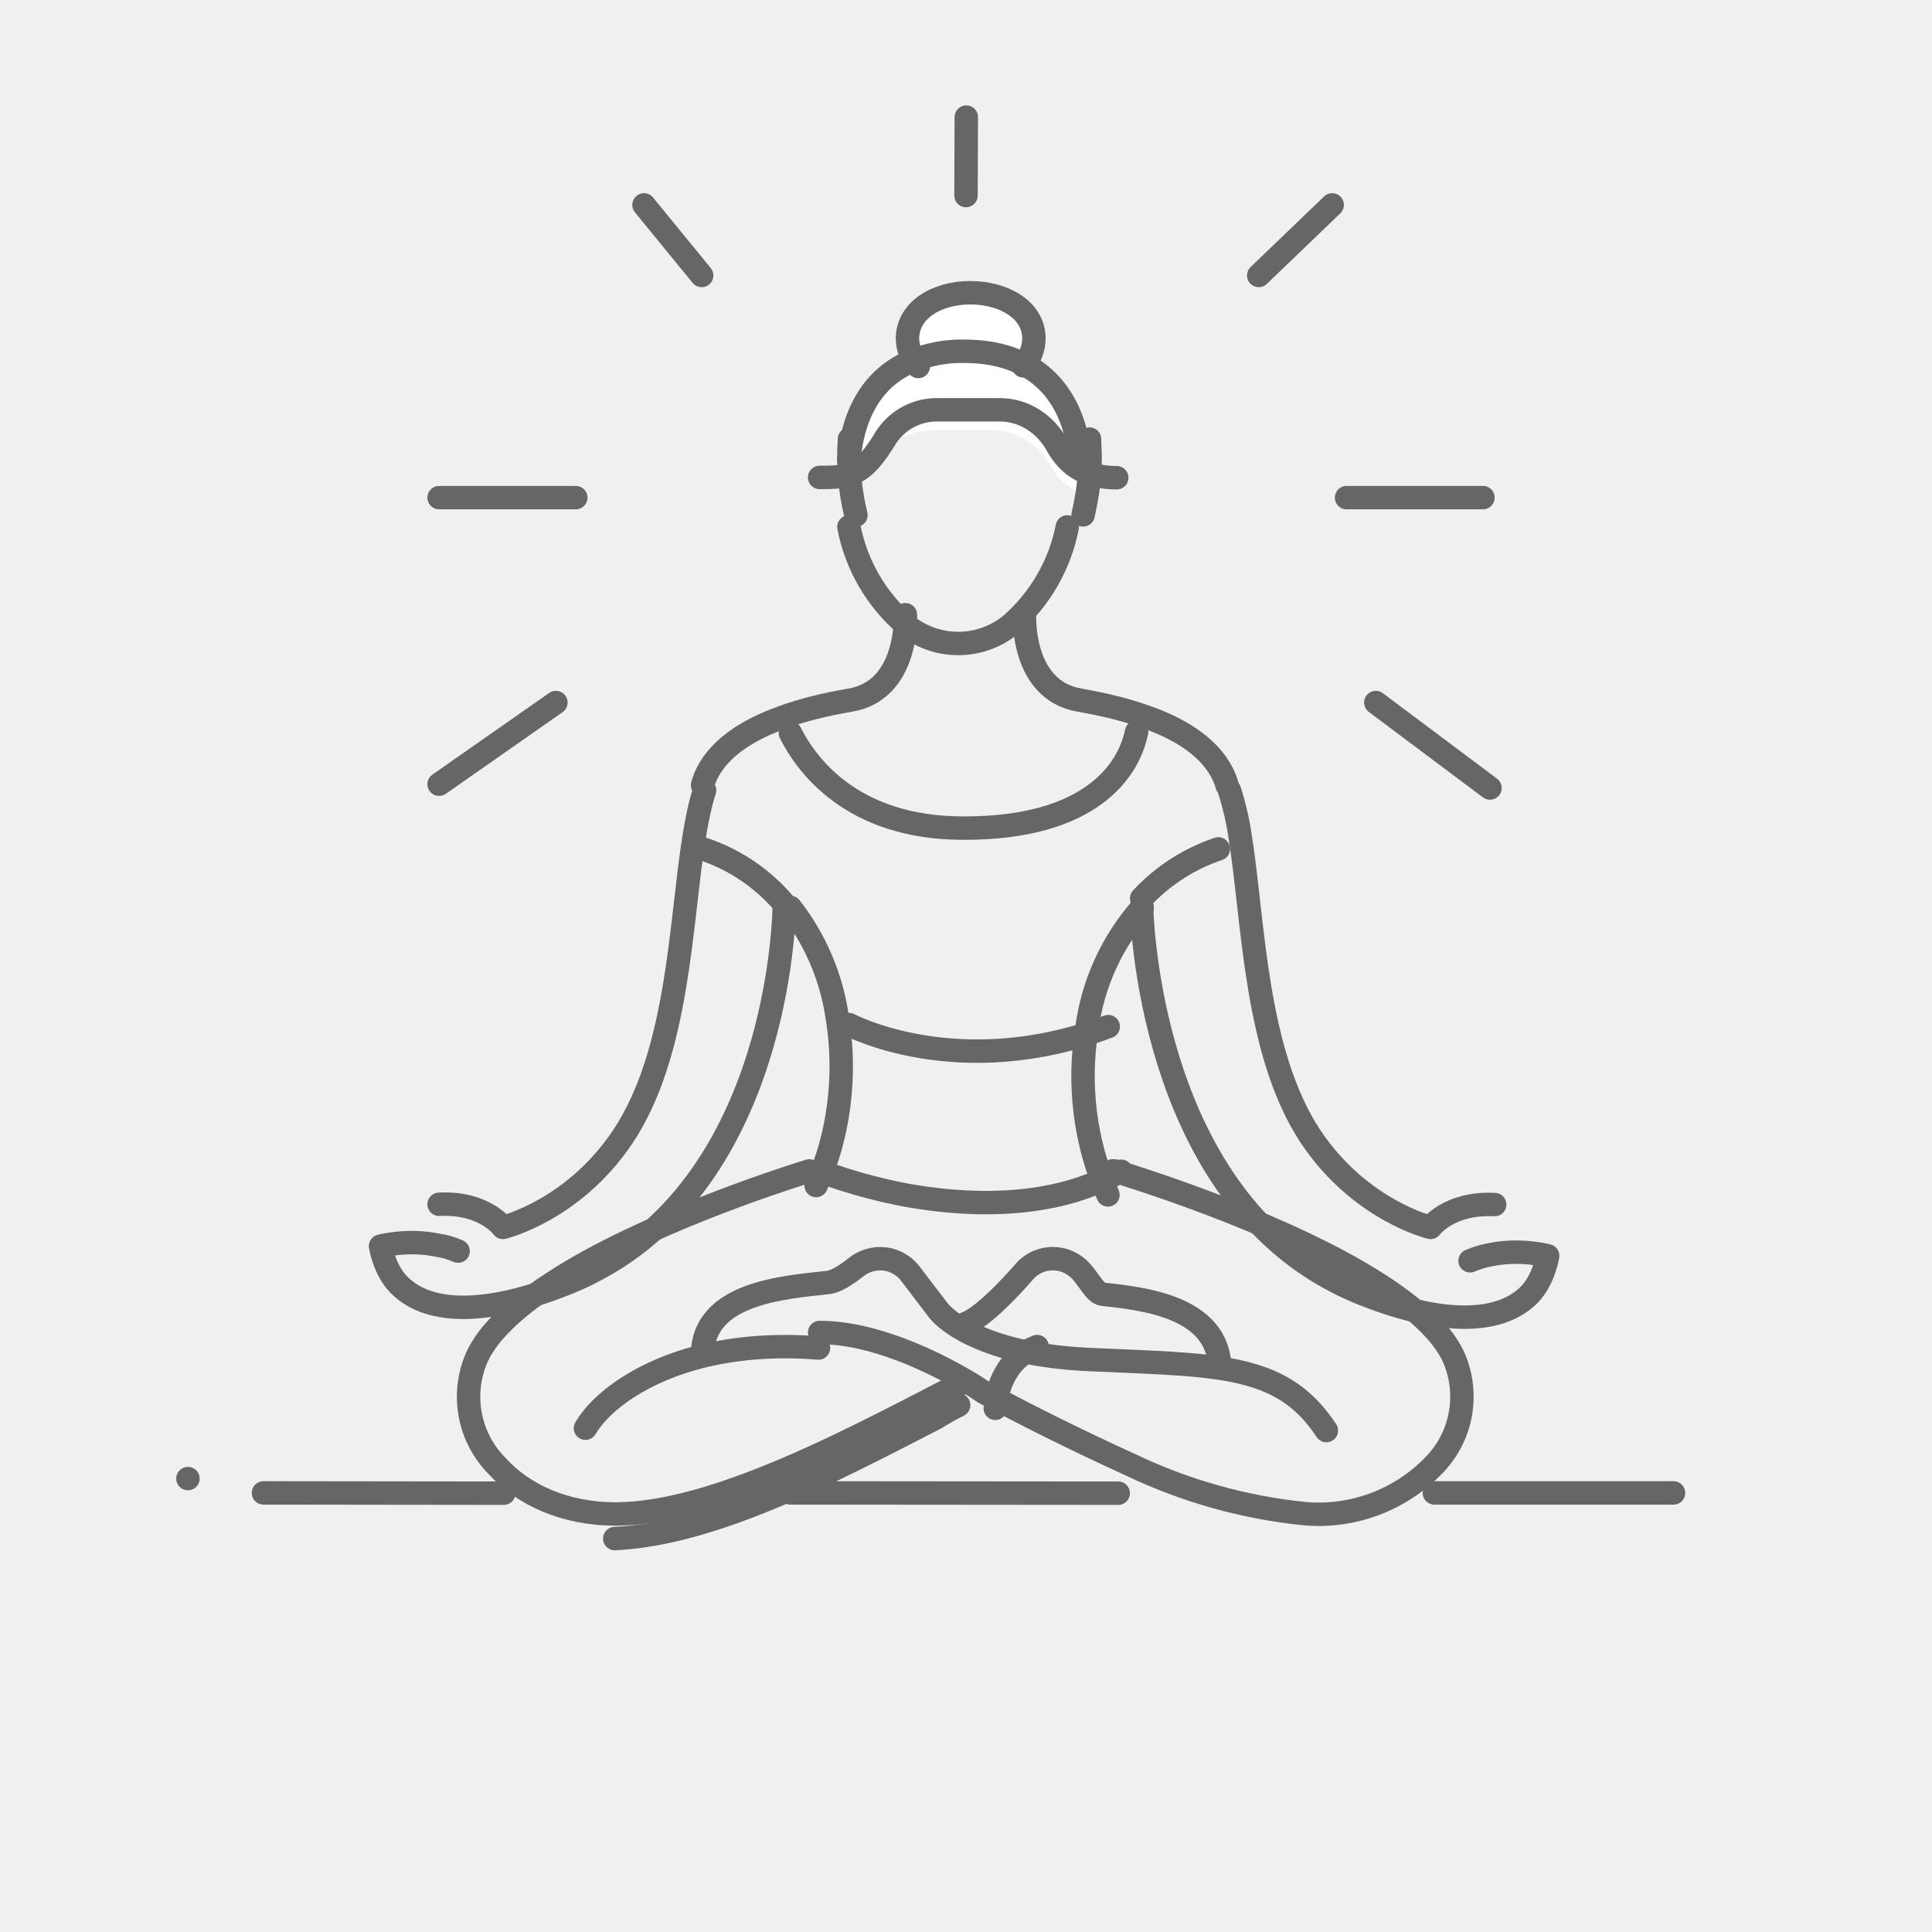
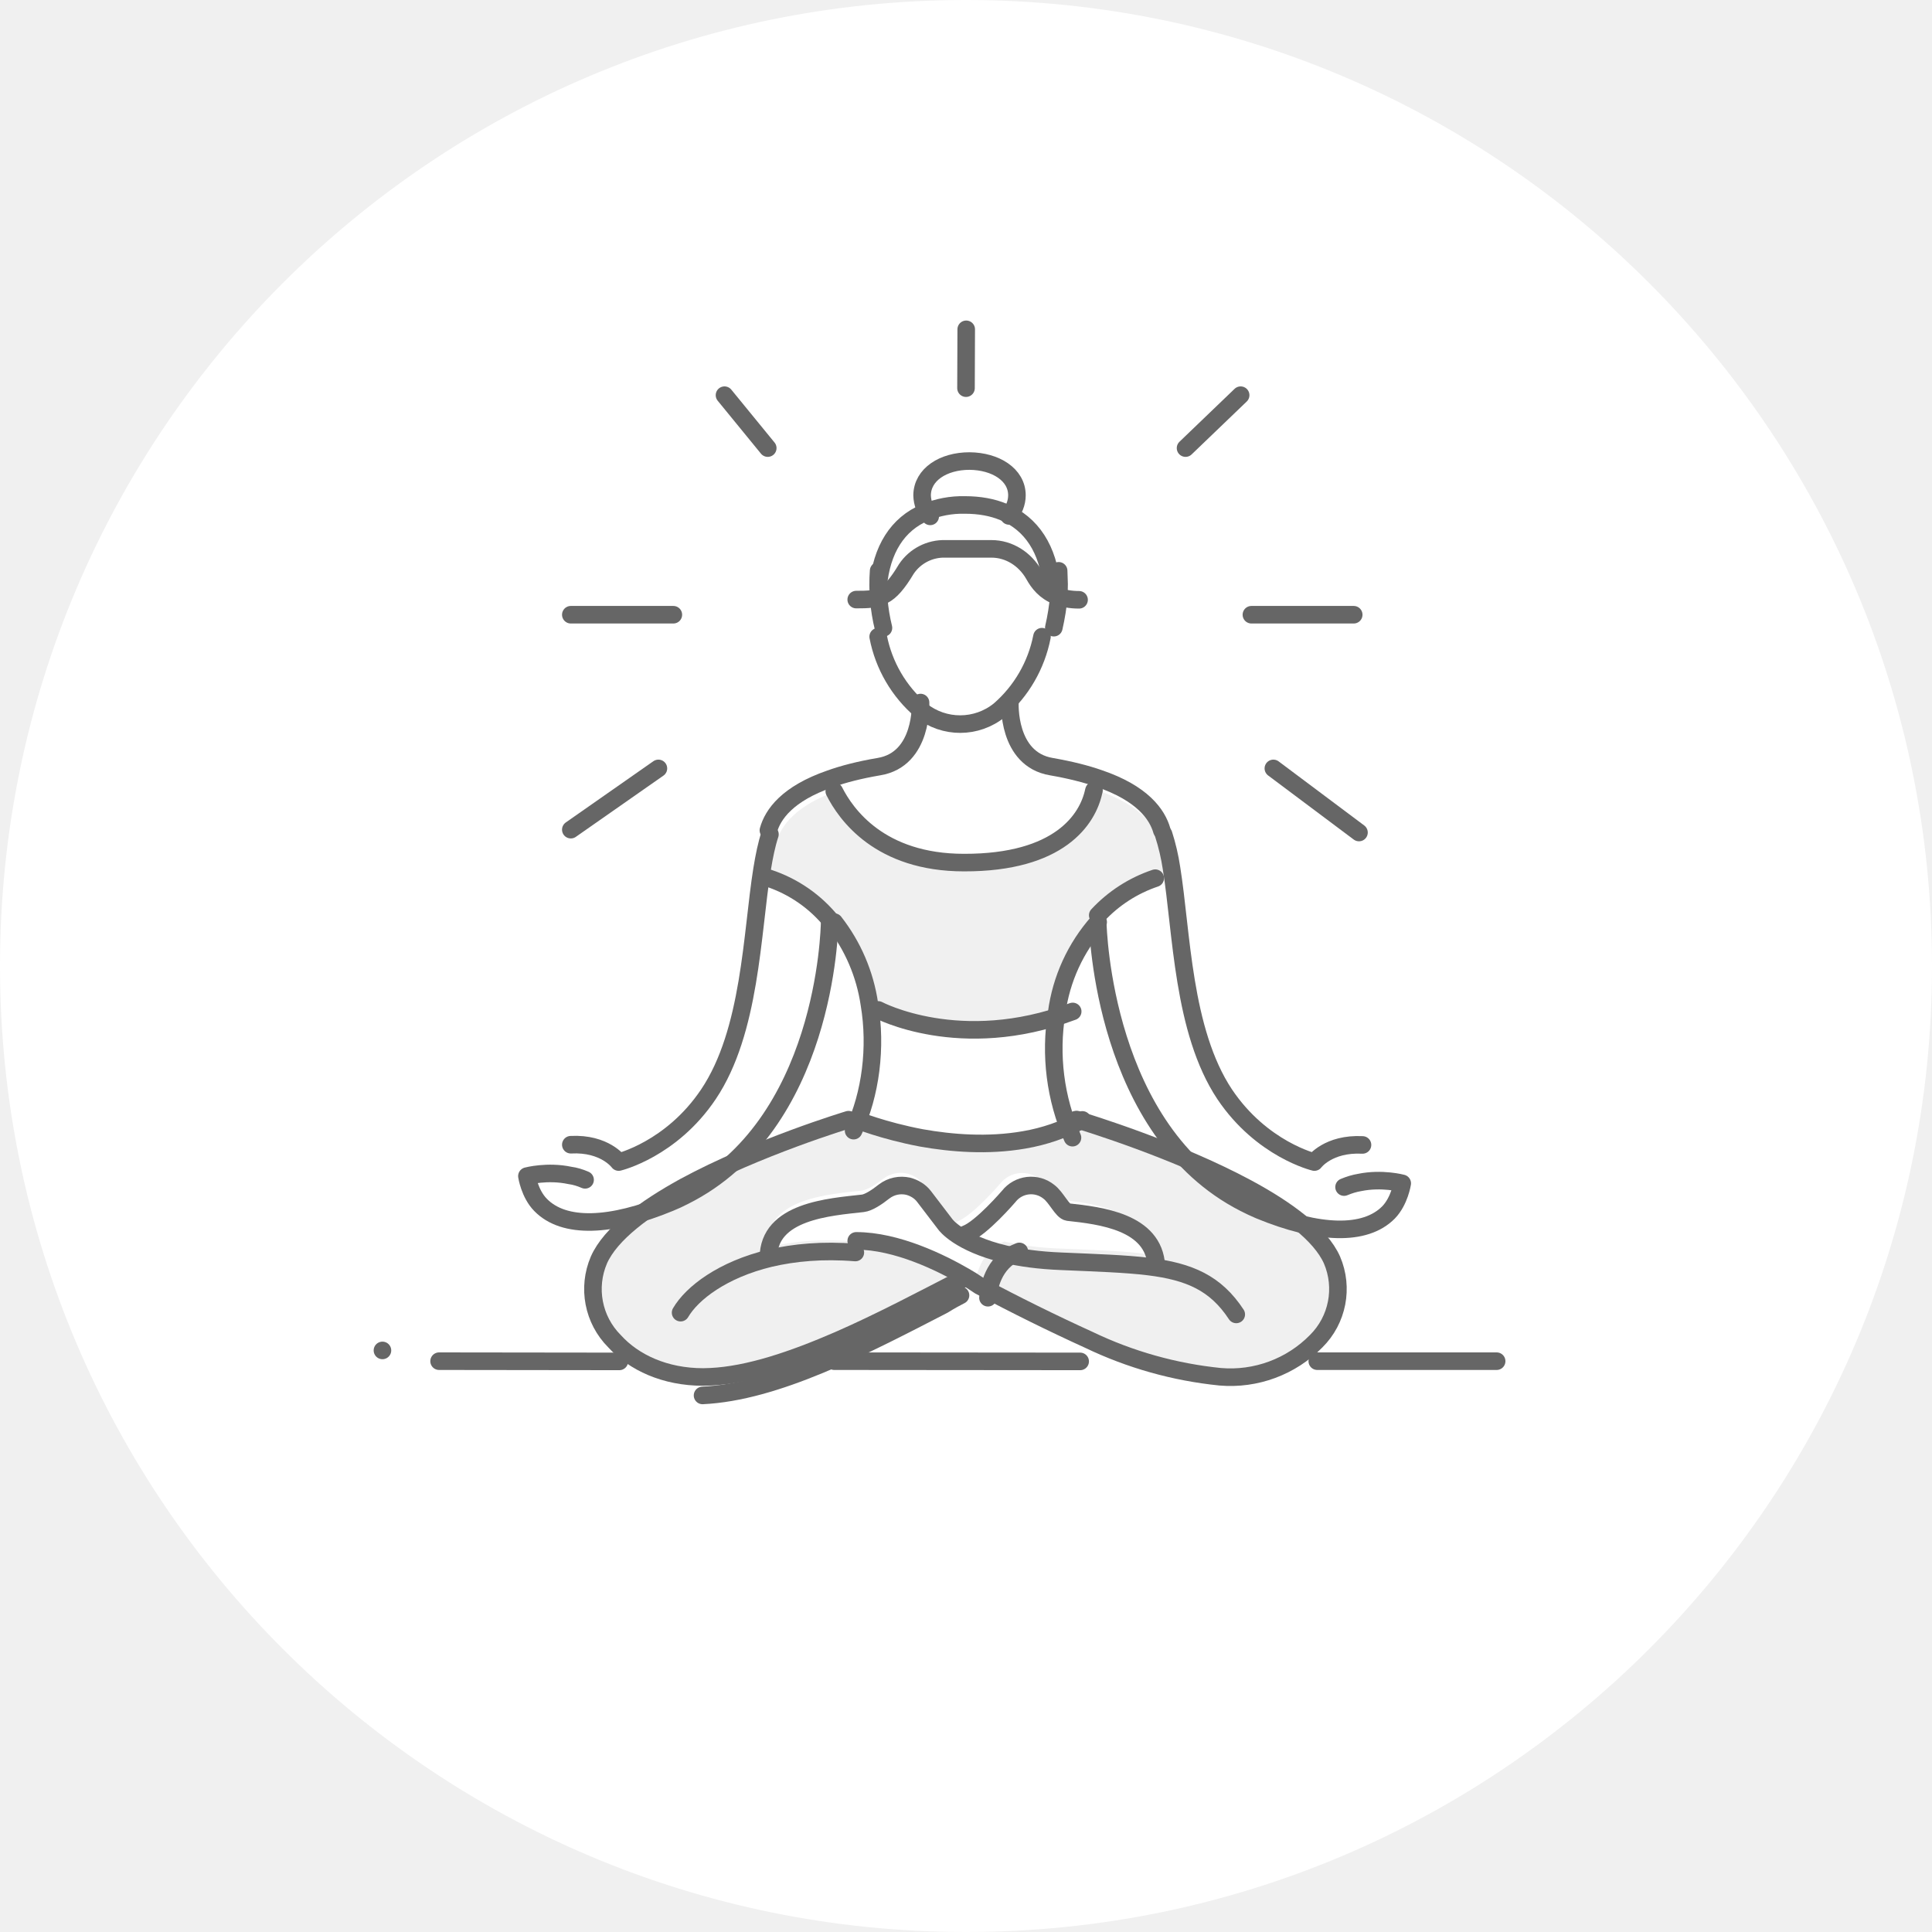
- <svg xmlns="http://www.w3.org/2000/svg" xmlns:xlink="http://www.w3.org/1999/xlink" width="66" height="66" viewBox="0 0 66 66">
+ <svg xmlns="http://www.w3.org/2000/svg" xmlns:xlink="http://www.w3.org/1999/xlink" width="88" height="88" viewBox="0 0 88 88">
  <defs>
-     <path id="a" d="M526.53 2015.42c-.52-1.18-2.06-2.3-3.86-3.28-3.23-1.74-7.3-2.98-7.74-3.12h-.01c-.84.46-1.74.74-2.63.9a13.7 13.7 0 0 1-4.68-.09c-1.75-.33-2.96-.83-2.96-.83s-4.15 1.25-7.47 3.05c-1.8.99-3.37 2.14-3.9 3.34a3.36 3.36 0 0 0 .71 3.7c.88.97 2.3 1.63 4.04 1.63v-.01c3.33-.16 7.23-2.18 10.97-4.12 0 0 .29-.19.77-.44-1.03-.6-3.06-1.61-4.91-1.61a12.2 12.2 0 0 0-3.89.27l-.03-.1c0-2.13 2.8-2.31 4.31-2.48.25-.03.62-.26.97-.53a1.3 1.3 0 0 1 1.08-.25c.28.07.55.22.73.47l.97 1.28s.16.21.57.48l.03-.04c.7-.26 1.95-1.72 1.95-1.72a1.28 1.28 0 0 1 1.81-.21c.35.26.62.9.89.93 1.46.16 3.91.44 4.01 2.45v.03c-1.07-.14-2.37-.18-3.97-.25a13.55 13.55 0 0 1-2.55-.32c-1.12.45-1.3 1.69-1.33 2l.07.04c1.64.86 3.33 1.73 4.98 2.46 2.08.91 4.12 1.58 5.98 1.68 1.9.09 3.44-.59 4.37-1.62a3.37 3.37 0 0 0 .72-3.69" />
-     <path id="b" d="M503.89 1999.97v.01a8.03 8.03 0 0 1 1.61 3.74s3.72 1.99 8.83.08a7.85 7.85 0 0 1 1.88-4.13v-.01a6.3 6.3 0 0 1 2.63-1.69l.36-.06a9.84 9.84 0 0 0-.35-1.54c-.21-.74-.89-1.7-2.86-2.37-.27 1.29-1.56 3.26-5.92 3.26-3.83 0-5.38-2.2-5.9-3.25-1.93.67-2.6 1.61-2.81 2.35-.15.44-.26.99-.36 1.6a6.13 6.13 0 0 1 2.89 2.01" />
-     <path id="c" d="M510.16 1979c1.19.01 2.16.62 2.16 1.56 0 .35-.14.68-.36.94l-.01.02a4.36 4.36 0 0 0-1.76-.32c-.68 0-1.29.11-1.81.34l-.01-.02a1.52 1.52 0 0 1-.37-.96c.01-.95.97-1.56 2.16-1.56" />
-     <path id="d" d="M507.06 1984.61c-.4.68-.71 1.02-1.04 1.2a8.7 8.7 0 0 1-.02-.51l.02-.6c.15-1.67.89-2.83 2.14-3.36a4.46 4.46 0 0 1 1.81-.34c.67 0 1.26.11 1.77.32 1.28.53 2.04 1.7 2.18 3.39a5.74 5.74 0 0 1 .01 1.13 2 2 0 0 1-1.07-.98 2.26 2.26 0 0 0-1.93-1.16h-2.09c-.7 0-1.41.31-1.78.91" />
-     <path id="e" d="M526 2020h8.17" />
-     <path id="f" d="M504 2020l11.2.01" />
-     <path id="g" d="M486 2020l8.21.01" />
-     <path id="h" d="M501 1995.82c.2-.73.87-1.67 2.8-2.34.61-.22 1.35-.41 2.23-.56 2.03-.33 1.9-2.92 1.9-2.92" />
-     <path id="i" d="M503.9 2000.01a6.18 6.18 0 0 0-2.89-2.01H501" />
-     <path id="j" d="M504.88 2009.5c.78-1.67 1.05-3.79.72-5.76a7.95 7.95 0 0 0-1.6-3.74" />
-     <path id="k" d="M516 1999.69a6.33 6.33 0 0 1 2.62-1.69" />
-     <path id="l" d="M514.85 2009.82a10.09 10.09 0 0 1-.72-5.69 7.76 7.76 0 0 1 1.89-4.13" />
-     <path id="m" d="M514.22 1984l.02.6-.01.53c-.04.49-.12.98-.23 1.46" />
-     <path id="n" d="M513.46 1987a5.94 5.94 0 0 1-1.94 3.35 2.84 2.84 0 0 1-3.56.01A5.87 5.87 0 0 1 506 1987" />
-     <path id="o" d="M506 1984.7c.15-1.67.88-2.83 2.14-3.36a4.43 4.43 0 0 1 1.81-.34c.67 0 1.26.11 1.76.32 1.28.53 2.04 1.7 2.19 3.39" />
-     <path id="p" d="M506.24 1986.6a8.37 8.37 0 0 1-.22-2.6h.03" />
-     <path id="q" d="M504 1994.04c.53 1.05 2.07 3.25 5.91 3.25 4.35.01 5.64-1.97 5.91-3.26l.01-.03" />
-     <path id="r" d="M505 1985.31c.53 0 .9-.01 1.24-.2.33-.17.64-.52 1.04-1.19a2.07 2.07 0 0 1 1.79-.92h2.09c.81 0 1.53.47 1.93 1.17.21.38.51.77 1.06.98.26.1.6.17 1 .17" />
-     <path id="s" d="M508.37 1981.52a1.52 1.52 0 0 1-.37-.96c.01-.95.97-1.56 2.16-1.56 1.19.01 2.16.62 2.16 1.56 0 .35-.14.68-.36.94" />
-     <path id="t" d="M506 2004s3.73 1.99 8.83.08l.03-.01" />
-     <path id="u" d="M501 2015.29c0-2.13 2.79-2.31 4.3-2.48.26-.03.63-.27.97-.54.33-.25.72-.32 1.09-.24.27.07.54.22.73.47l.97 1.27s.15.21.57.49c.41.27 1.1.62 2.17.87.68.16 1.52.28 2.55.32 1.6.07 2.9.11 3.97.24 1.86.23 3.05.75 3.99 2.18" />
-     <path id="v" d="M504.96 2015.05c-1.49-.12-2.78 0-3.89.26-2.16.52-3.55 1.59-4.07 2.48" />
-     <path id="w" d="M518.67 2015.66c-.11-2.01-2.55-2.29-4.02-2.45-.27-.04-.53-.67-.88-.93a1.29 1.29 0 0 0-1.82.21s-1.25 1.46-1.95 1.72" />
-     <path id="x" d="M504.65 2009s-4.15 1.25-7.47 3.05c-1.8.99-3.37 2.14-3.9 3.34a3.36 3.36 0 0 0 .71 3.7c.88.97 2.3 1.63 4.04 1.63l.33-.01c1.74-.08 3.77-.77 5.84-1.67 1.9-.83 3.84-1.86 5.63-2.78" />
-     <path id="y" d="M515.07 2009c.45.14 4.51 1.38 7.74 3.12 1.8.97 3.34 2.1 3.86 3.27a3.35 3.35 0 0 1-.72 3.7 5.47 5.47 0 0 1-4.37 1.62 18 18 0 0 1-5.98-1.68 88.25 88.25 0 0 1-4.98-2.46l-.06-.04a8.52 8.52 0 0 0-.64-.4c-1.04-.6-3.06-1.61-4.92-1.61" />
-     <path id="z" d="M515 2009l.03.01" />
-     <path id="A" d="M505 2009s1.22.5 2.97.83c1.35.24 3.02.38 4.68.09a8.58 8.58 0 0 0 2.62-.9h.01l.02-.01" />
-     <path id="B" d="M498 2021.56c3.34-.16 7.23-2.19 10.97-4.12 0 0 .29-.19.78-.44" />
-     <path id="C" d="M492 2010.14c1.55-.08 2.18.79 2.18.79s2.4-.57 4.09-3.09c1.92-2.86 1.97-7.31 2.44-10.24.1-.61.21-1.15.36-1.6" />
-     <path id="D" d="M503.79 2000v.01c-.01.33-.18 9.24-6.63 12.47-.21.11-.43.21-.65.3-2.69 1.11-4.82 1.2-5.89.1-.5-.51-.62-1.31-.62-1.31s.93-.25 1.96-.03c.23.03.46.1.69.2" />
-     <path id="E" d="M528.06 2010.15c-1.56-.08-2.19.78-2.19.78s-2.4-.57-4.09-3.09c-1.92-2.89-1.95-7.39-2.42-10.3a9.77 9.77 0 0 0-.36-1.54" />
-     <path id="F" d="M516 2000v.01c.01.34.26 9.51 6.68 12.79.21.11.45.22.68.32 2.69 1.11 4.82 1.19 5.89.1.5-.52.62-1.32.62-1.32s-.92-.25-1.94-.04c-.24.04-.47.11-.71.21" />
-     <path id="G" d="M518.92 1995.83c-.21-.74-.89-1.7-2.86-2.37-.6-.21-1.31-.39-2.17-.54-2.03-.34-1.89-2.92-1.89-2.92" />
-     <path id="H" d="M510.01 1973l-.01 2.68" />
-     <path id="I" d="M499 1976l1.97 2.41" />
-     <path id="J" d="M492 1986h4.67" />
-     <path id="K" d="M523 1986h4.66" />
-     <path id="L" d="M492 1995.79l3.99-2.79" />
-     <path id="M" d="M520 1978.41l2.51-2.41" />
-     <path id="N" d="M483.42 2019.51a31.77 31.77 0 1 1 0 0z" />
-     <path id="O" d="M524 1993l3.9 2.92" />
-     <path id="P" d="M511 2017.11l.01-.07c.02-.31.21-1.55 1.33-2l.09-.04" />
+     <path id="a" d="M466 2002a44 44 0 1 1 88 0 44 44 0 0 1-88 0z" />
+     <path id="b" d="M526.53 2015.42c-.52-1.18-2.06-2.3-3.86-3.28-3.23-1.74-7.3-2.98-7.74-3.12h-.01c-.84.46-1.74.74-2.63.9a13.7 13.7 0 0 1-4.68-.09c-1.75-.33-2.96-.83-2.96-.83s-4.15 1.25-7.47 3.05c-1.8.99-3.37 2.14-3.9 3.34a3.36 3.36 0 0 0 .71 3.7c.88.97 2.3 1.63 4.04 1.63v-.01c3.33-.16 7.23-2.18 10.97-4.12 0 0 .29-.19.77-.44-1.03-.6-3.06-1.61-4.91-1.61a12.2 12.2 0 0 0-3.89.27l-.03-.1c0-2.13 2.8-2.31 4.31-2.48.25-.03.62-.26.97-.53a1.3 1.3 0 0 1 1.08-.25c.28.07.55.22.73.47l.97 1.28s.16.21.57.48l.03-.04c.7-.26 1.95-1.72 1.95-1.72a1.28 1.28 0 0 1 1.81-.21c.35.26.62.9.89.93 1.46.16 3.91.44 4.01 2.45v.03c-1.07-.14-2.37-.18-3.97-.25a13.55 13.55 0 0 1-2.55-.32c-1.12.45-1.3 1.69-1.33 2l.07.04c1.64.86 3.33 1.73 4.98 2.46 2.08.91 4.12 1.58 5.98 1.68 1.9.09 3.44-.59 4.37-1.62a3.37 3.37 0 0 0 .72-3.69" />
+     <path id="c" d="M503.89 1999.97v.01a8.03 8.03 0 0 1 1.61 3.74s3.72 1.99 8.83.08a7.85 7.85 0 0 1 1.88-4.13v-.01a6.3 6.3 0 0 1 2.63-1.69l.36-.06a9.84 9.84 0 0 0-.35-1.54c-.21-.74-.89-1.7-2.86-2.37-.27 1.29-1.56 3.26-5.92 3.26-3.83 0-5.38-2.2-5.9-3.25-1.93.67-2.6 1.61-2.81 2.35-.15.44-.26.99-.36 1.6a6.13 6.13 0 0 1 2.89 2.01" />
+     <path id="d" d="M510.16 1979c1.19.01 2.16.62 2.16 1.56 0 .35-.14.68-.36.94l-.01.02a4.36 4.36 0 0 0-1.76-.32c-.68 0-1.29.11-1.81.34l-.01-.02a1.52 1.52 0 0 1-.37-.96c.01-.95.97-1.56 2.16-1.56" />
+     <path id="e" d="M507.06 1984.61c-.4.68-.71 1.02-1.04 1.2a8.7 8.7 0 0 1-.02-.51l.02-.6c.15-1.67.89-2.83 2.14-3.36a4.46 4.46 0 0 1 1.81-.34c.67 0 1.26.11 1.77.32 1.28.53 2.04 1.7 2.18 3.39a5.74 5.74 0 0 1 .01 1.13 2 2 0 0 1-1.07-.98 2.26 2.26 0 0 0-1.93-1.16h-2.09c-.7 0-1.41.31-1.78.91" />
+     <path id="f" d="M526 2020h8.17" />
+     <path id="g" d="M504 2020l11.2.01" />
+     <path id="h" d="M486 2020l8.21.01" />
+     <path id="i" d="M501 1995.82c.2-.73.87-1.67 2.8-2.34.61-.22 1.35-.41 2.23-.56 2.03-.33 1.9-2.92 1.9-2.92" />
+     <path id="j" d="M503.9 2000.01a6.18 6.18 0 0 0-2.89-2.01H501" />
+     <path id="k" d="M504.88 2009.5c.78-1.67 1.05-3.79.72-5.76a7.95 7.95 0 0 0-1.6-3.74" />
+     <path id="l" d="M516 1999.69a6.33 6.33 0 0 1 2.62-1.69" />
+     <path id="m" d="M514.85 2009.82a10.09 10.09 0 0 1-.72-5.69 7.76 7.76 0 0 1 1.89-4.13" />
+     <path id="n" d="M514.22 1984l.02.6-.01.53c-.04.49-.12.98-.23 1.46" />
+     <path id="o" d="M513.46 1987a5.94 5.94 0 0 1-1.94 3.35 2.84 2.84 0 0 1-3.56.01A5.87 5.87 0 0 1 506 1987" />
+     <path id="p" d="M506 1984.7c.15-1.67.88-2.83 2.14-3.36a4.43 4.43 0 0 1 1.81-.34c.67 0 1.26.11 1.76.32 1.28.53 2.04 1.7 2.19 3.39" />
+     <path id="q" d="M506.24 1986.6a8.37 8.37 0 0 1-.22-2.6h.03" />
+     <path id="r" d="M504 1994.04c.53 1.05 2.07 3.25 5.91 3.25 4.35.01 5.64-1.97 5.91-3.26l.01-.03" />
+     <path id="s" d="M505 1985.31c.53 0 .9-.01 1.24-.2.33-.17.64-.52 1.04-1.19a2.07 2.07 0 0 1 1.79-.92h2.09c.81 0 1.53.47 1.93 1.17.21.38.51.77 1.06.98.26.1.6.17 1 .17" />
+     <path id="t" d="M508.37 1981.52a1.52 1.52 0 0 1-.37-.96c.01-.95.97-1.56 2.16-1.56 1.19.01 2.16.62 2.16 1.56 0 .35-.14.68-.36.94" />
+     <path id="u" d="M506 2004s3.73 1.99 8.83.08l.03-.01" />
+     <path id="v" d="M501 2015.29c0-2.13 2.79-2.31 4.3-2.48.26-.03.63-.27.97-.54.33-.25.72-.32 1.09-.24.27.07.54.22.73.47l.97 1.27s.15.21.57.49c.41.27 1.1.62 2.17.87.68.16 1.52.28 2.55.32 1.6.07 2.9.11 3.97.24 1.86.23 3.05.75 3.99 2.18" />
+     <path id="w" d="M504.96 2015.05c-1.49-.12-2.78 0-3.89.26-2.16.52-3.55 1.59-4.07 2.48" />
+     <path id="x" d="M518.67 2015.66c-.11-2.01-2.55-2.29-4.02-2.45-.27-.04-.53-.67-.88-.93a1.29 1.29 0 0 0-1.82.21s-1.25 1.46-1.95 1.72" />
+     <path id="y" d="M504.65 2009s-4.15 1.25-7.47 3.05c-1.8.99-3.37 2.14-3.9 3.34a3.36 3.36 0 0 0 .71 3.7c.88.97 2.3 1.63 4.04 1.63l.33-.01c1.74-.08 3.77-.77 5.84-1.67 1.9-.83 3.84-1.86 5.63-2.78" />
+     <path id="z" d="M515.07 2009c.45.14 4.51 1.38 7.74 3.12 1.8.97 3.34 2.1 3.86 3.27a3.35 3.35 0 0 1-.72 3.7 5.47 5.47 0 0 1-4.37 1.62 18 18 0 0 1-5.98-1.68 88.25 88.25 0 0 1-4.98-2.46l-.06-.04a8.52 8.52 0 0 0-.64-.4c-1.04-.6-3.06-1.61-4.92-1.61" />
+     <path id="A" d="M515 2009l.03.01" />
+     <path id="B" d="M505 2009s1.22.5 2.97.83c1.35.24 3.02.38 4.68.09a8.58 8.58 0 0 0 2.62-.9h.01l.02-.01" />
+     <path id="C" d="M498 2021.56c3.34-.16 7.23-2.19 10.97-4.12 0 0 .29-.19.78-.44" />
+     <path id="D" d="M492 2010.14c1.55-.08 2.18.79 2.18.79s2.4-.57 4.09-3.09c1.92-2.86 1.97-7.31 2.44-10.24.1-.61.21-1.15.36-1.6" />
+     <path id="E" d="M503.79 2000v.01c-.01.33-.18 9.24-6.63 12.47-.21.11-.43.21-.65.3-2.69 1.11-4.82 1.2-5.89.1-.5-.51-.62-1.31-.62-1.31s.93-.25 1.96-.03c.23.03.46.1.69.2" />
+     <path id="F" d="M528.06 2010.15c-1.56-.08-2.19.78-2.19.78s-2.4-.57-4.09-3.09c-1.92-2.89-1.95-7.39-2.42-10.3a9.77 9.77 0 0 0-.36-1.54" />
+     <path id="G" d="M516 2000v.01c.01.34.26 9.51 6.68 12.79.21.11.45.22.68.32 2.69 1.11 4.82 1.19 5.89.1.5-.52.62-1.32.62-1.32s-.92-.25-1.94-.04c-.24.04-.47.11-.71.21" />
+     <path id="H" d="M518.92 1995.83c-.21-.74-.89-1.7-2.86-2.37-.6-.21-1.31-.39-2.17-.54-2.03-.34-1.89-2.92-1.89-2.92" />
+     <path id="I" d="M510.01 1973l-.01 2.68" />
+     <path id="J" d="M499 1976l1.97 2.41" />
+     <path id="K" d="M492 1986h4.67" />
+     <path id="L" d="M523 1986h4.66" />
+     <path id="M" d="M492 1995.79l3.99-2.79" />
+     <path id="N" d="M520 1978.41l2.51-2.41" />
+     <path id="O" d="M483.42 2019.51a31.77 31.77 0 1 1 0 0z" />
+     <path id="P" d="M524 1993l3.9 2.92" />
+     <path id="Q" d="M511 2017.11l.01-.07c.02-.31.21-1.55 1.33-2l.09-.04" />
  </defs>
-   <g transform="translate(-477 -1969)">
-     <use fill="#f0f0f0" xlink:href="#a" />
-     <use fill="#f0f0f0" xlink:href="#b" />
-     <use fill="#fff" xlink:href="#c" />
-     <use fill="#fff" xlink:href="#d" />
-     <use fill="#fff" fill-opacity="0" stroke="#666" stroke-linecap="round" stroke-linejoin="round" stroke-miterlimit="50" stroke-width=".8" xlink:href="#e" />
-     <use fill="#fff" fill-opacity="0" stroke="#666" stroke-linecap="round" stroke-linejoin="round" stroke-miterlimit="50" stroke-width=".8" xlink:href="#f" />
-     <use fill="#fff" fill-opacity="0" stroke="#666" stroke-linecap="round" stroke-linejoin="round" stroke-miterlimit="50" stroke-width=".8" xlink:href="#g" />
-     <use fill="#fff" fill-opacity="0" stroke="#666" stroke-linecap="round" stroke-linejoin="round" stroke-miterlimit="50" stroke-width=".8" xlink:href="#h" />
-     <use fill="#fff" fill-opacity="0" stroke="#666" stroke-linecap="round" stroke-linejoin="round" stroke-miterlimit="50" stroke-width=".8" xlink:href="#i" />
-     <use fill="#fff" fill-opacity="0" stroke="#666" stroke-linecap="round" stroke-linejoin="round" stroke-miterlimit="50" stroke-width=".8" xlink:href="#j" />
-     <use fill="#fff" fill-opacity="0" stroke="#666" stroke-linecap="round" stroke-linejoin="round" stroke-miterlimit="50" stroke-width=".8" xlink:href="#k" />
-     <use fill="#fff" fill-opacity="0" stroke="#666" stroke-linecap="round" stroke-linejoin="round" stroke-miterlimit="50" stroke-width=".8" xlink:href="#l" />
-     <use fill="#fff" fill-opacity="0" stroke="#666" stroke-linecap="round" stroke-linejoin="round" stroke-miterlimit="50" stroke-width=".8" xlink:href="#m" />
-     <use fill="#fff" fill-opacity="0" stroke="#666" stroke-linecap="round" stroke-linejoin="round" stroke-miterlimit="50" stroke-width=".8" xlink:href="#n" />
-     <use fill="#fff" fill-opacity="0" stroke="#666" stroke-linecap="round" stroke-linejoin="round" stroke-miterlimit="50" stroke-width=".8" xlink:href="#o" />
-     <use fill="#fff" fill-opacity="0" stroke="#666" stroke-linecap="round" stroke-linejoin="round" stroke-miterlimit="50" stroke-width=".8" xlink:href="#p" />
-     <use fill="#fff" fill-opacity="0" stroke="#666" stroke-linecap="round" stroke-linejoin="round" stroke-miterlimit="50" stroke-width=".8" xlink:href="#q" />
-     <use fill="#fff" fill-opacity="0" stroke="#666" stroke-linecap="round" stroke-linejoin="round" stroke-miterlimit="50" stroke-width=".8" xlink:href="#r" />
-     <use fill="#fff" fill-opacity="0" stroke="#666" stroke-linecap="round" stroke-linejoin="round" stroke-miterlimit="50" stroke-width=".8" xlink:href="#s" />
-     <use fill="#fff" fill-opacity="0" stroke="#666" stroke-linecap="round" stroke-linejoin="round" stroke-miterlimit="50" stroke-width=".8" xlink:href="#t" />
-     <use fill="#fff" fill-opacity="0" stroke="#666" stroke-linecap="round" stroke-linejoin="round" stroke-miterlimit="50" stroke-width=".8" xlink:href="#u" />
+   <g transform="translate(-466 -1958)">
+     <use fill="#fff" xlink:href="#a" />
    <g>
+       <use fill="#f0f0f0" xlink:href="#b" />
+       <use fill="#f0f0f0" xlink:href="#c" />
+       <use fill="#fff" xlink:href="#d" />
+       <use fill="#fff" xlink:href="#e" />
+       <use fill="#fff" fill-opacity="0" stroke="#666" stroke-linecap="round" stroke-linejoin="round" stroke-miterlimit="50" stroke-width=".8" xlink:href="#f" />
+       <use fill="#fff" fill-opacity="0" stroke="#666" stroke-linecap="round" stroke-linejoin="round" stroke-miterlimit="50" stroke-width=".8" xlink:href="#g" />
+       <use fill="#fff" fill-opacity="0" stroke="#666" stroke-linecap="round" stroke-linejoin="round" stroke-miterlimit="50" stroke-width=".8" xlink:href="#h" />
+       <use fill="#fff" fill-opacity="0" stroke="#666" stroke-linecap="round" stroke-linejoin="round" stroke-miterlimit="50" stroke-width=".8" xlink:href="#i" />
+       <use fill="#fff" fill-opacity="0" stroke="#666" stroke-linecap="round" stroke-linejoin="round" stroke-miterlimit="50" stroke-width=".8" xlink:href="#j" />
+       <use fill="#fff" fill-opacity="0" stroke="#666" stroke-linecap="round" stroke-linejoin="round" stroke-miterlimit="50" stroke-width=".8" xlink:href="#k" />
+       <use fill="#fff" fill-opacity="0" stroke="#666" stroke-linecap="round" stroke-linejoin="round" stroke-miterlimit="50" stroke-width=".8" xlink:href="#l" />
+       <use fill="#fff" fill-opacity="0" stroke="#666" stroke-linecap="round" stroke-linejoin="round" stroke-miterlimit="50" stroke-width=".8" xlink:href="#m" />
+       <use fill="#fff" fill-opacity="0" stroke="#666" stroke-linecap="round" stroke-linejoin="round" stroke-miterlimit="50" stroke-width=".8" xlink:href="#n" />
+       <use fill="#fff" fill-opacity="0" stroke="#666" stroke-linecap="round" stroke-linejoin="round" stroke-miterlimit="50" stroke-width=".8" xlink:href="#o" />
+       <use fill="#fff" fill-opacity="0" stroke="#666" stroke-linecap="round" stroke-linejoin="round" stroke-miterlimit="50" stroke-width=".8" xlink:href="#p" />
+       <use fill="#fff" fill-opacity="0" stroke="#666" stroke-linecap="round" stroke-linejoin="round" stroke-miterlimit="50" stroke-width=".8" xlink:href="#q" />
+       <use fill="#fff" fill-opacity="0" stroke="#666" stroke-linecap="round" stroke-linejoin="round" stroke-miterlimit="50" stroke-width=".8" xlink:href="#r" />
+       <use fill="#fff" fill-opacity="0" stroke="#666" stroke-linecap="round" stroke-linejoin="round" stroke-miterlimit="50" stroke-width=".8" xlink:href="#s" />
+       <use fill="#fff" fill-opacity="0" stroke="#666" stroke-linecap="round" stroke-linejoin="round" stroke-miterlimit="50" stroke-width=".8" xlink:href="#t" />
+       <use fill="#fff" fill-opacity="0" stroke="#666" stroke-linecap="round" stroke-linejoin="round" stroke-miterlimit="50" stroke-width=".8" xlink:href="#u" />
      <use fill="#fff" fill-opacity="0" stroke="#666" stroke-linecap="round" stroke-linejoin="round" stroke-miterlimit="50" stroke-width=".8" xlink:href="#v" />
-     </g>
-     <g>
-       <use fill="#fff" fill-opacity="0" stroke="#666" stroke-linecap="round" stroke-linejoin="round" stroke-miterlimit="50" stroke-width=".8" xlink:href="#w" />
-     </g>
-     <g>
-       <use fill="#fff" fill-opacity="0" stroke="#666" stroke-linecap="round" stroke-linejoin="round" stroke-miterlimit="50" stroke-width=".8" xlink:href="#x" />
-     </g>
-     <g>
-       <use fill="#fff" fill-opacity="0" stroke="#666" stroke-linecap="round" stroke-linejoin="round" stroke-miterlimit="50" stroke-width=".8" xlink:href="#y" />
-     </g>
-     <g>
-       <use fill="#fff" fill-opacity="0" stroke="#666" stroke-linecap="round" stroke-linejoin="round" stroke-miterlimit="50" stroke-width=".8" xlink:href="#z" />
-     </g>
-     <g>
-       <use fill="#fff" fill-opacity="0" stroke="#666" stroke-linecap="round" stroke-linejoin="round" stroke-miterlimit="50" stroke-width=".8" xlink:href="#A" />
-     </g>
-     <g>
-       <use fill="#fff" fill-opacity="0" stroke="#666" stroke-linecap="round" stroke-linejoin="round" stroke-miterlimit="50" stroke-width=".8" xlink:href="#B" />
-     </g>
-     <g>
-       <use fill="#fff" fill-opacity="0" stroke="#666" stroke-linecap="round" stroke-linejoin="round" stroke-miterlimit="50" stroke-width=".8" xlink:href="#C" />
-     </g>
-     <g>
-       <use fill="#fff" fill-opacity="0" stroke="#666" stroke-linecap="round" stroke-linejoin="round" stroke-miterlimit="50" stroke-width=".8" xlink:href="#D" />
-     </g>
-     <g>
-       <use fill="#fff" fill-opacity="0" stroke="#666" stroke-linecap="round" stroke-linejoin="round" stroke-miterlimit="50" stroke-width=".8" xlink:href="#E" />
-     </g>
-     <g>
-       <use fill="#fff" fill-opacity="0" stroke="#666" stroke-linecap="round" stroke-linejoin="round" stroke-miterlimit="50" stroke-width=".8" xlink:href="#F" />
-     </g>
-     <g>
-       <use fill="#fff" fill-opacity="0" stroke="#666" stroke-linecap="round" stroke-linejoin="round" stroke-miterlimit="50" stroke-width=".8" xlink:href="#G" />
-     </g>
-     <g>
-       <use fill="#fff" fill-opacity="0" stroke="#666" stroke-linecap="round" stroke-linejoin="round" stroke-miterlimit="50" stroke-width=".8" xlink:href="#H" />
-     </g>
-     <g>
-       <use fill="#fff" fill-opacity="0" stroke="#666" stroke-linecap="round" stroke-linejoin="round" stroke-miterlimit="50" stroke-width=".8" xlink:href="#I" />
-     </g>
-     <g>
-       <use fill="#fff" fill-opacity="0" stroke="#666" stroke-linecap="round" stroke-linejoin="round" stroke-miterlimit="50" stroke-width=".8" xlink:href="#J" />
-     </g>
-     <g>
-       <use fill="#fff" fill-opacity="0" stroke="#666" stroke-linecap="round" stroke-linejoin="round" stroke-miterlimit="50" stroke-width=".8" xlink:href="#K" />
-     </g>
-     <g>
-       <use fill="#fff" fill-opacity="0" stroke="#666" stroke-linecap="round" stroke-linejoin="round" stroke-miterlimit="50" stroke-width=".8" xlink:href="#L" />
-     </g>
-     <g>
-       <use fill="#fff" fill-opacity="0" stroke="#666" stroke-linecap="round" stroke-linejoin="round" stroke-miterlimit="50" stroke-width=".8" xlink:href="#M" />
-     </g>
-     <g>
-       <use fill="#fff" fill-opacity="0" stroke="#666" stroke-linecap="round" stroke-linejoin="round" stroke-miterlimit="50" stroke-width=".8" xlink:href="#N" />
-     </g>
-     <g>
-       <use fill="#fff" fill-opacity="0" stroke="#666" stroke-linecap="round" stroke-linejoin="round" stroke-miterlimit="50" stroke-width=".8" xlink:href="#O" />
-     </g>
-     <g>
-       <use fill="#fff" fill-opacity="0" stroke="#666" stroke-linecap="round" stroke-linejoin="round" stroke-miterlimit="50" stroke-width=".8" xlink:href="#P" />
+       <g>
+         <use fill="#fff" fill-opacity="0" stroke="#666" stroke-linecap="round" stroke-linejoin="round" stroke-miterlimit="50" stroke-width=".8" xlink:href="#w" />
+       </g>
+       <g>
+         <use fill="#fff" fill-opacity="0" stroke="#666" stroke-linecap="round" stroke-linejoin="round" stroke-miterlimit="50" stroke-width=".8" xlink:href="#x" />
+       </g>
+       <g>
+         <use fill="#fff" fill-opacity="0" stroke="#666" stroke-linecap="round" stroke-linejoin="round" stroke-miterlimit="50" stroke-width=".8" xlink:href="#y" />
+       </g>
+       <g>
+         <use fill="#fff" fill-opacity="0" stroke="#666" stroke-linecap="round" stroke-linejoin="round" stroke-miterlimit="50" stroke-width=".8" xlink:href="#z" />
+       </g>
+       <g>
+         <use fill="#fff" fill-opacity="0" stroke="#666" stroke-linecap="round" stroke-linejoin="round" stroke-miterlimit="50" stroke-width=".8" xlink:href="#A" />
+       </g>
+       <g>
+         <use fill="#fff" fill-opacity="0" stroke="#666" stroke-linecap="round" stroke-linejoin="round" stroke-miterlimit="50" stroke-width=".8" xlink:href="#B" />
+       </g>
+       <g>
+         <use fill="#fff" fill-opacity="0" stroke="#666" stroke-linecap="round" stroke-linejoin="round" stroke-miterlimit="50" stroke-width=".8" xlink:href="#C" />
+       </g>
+       <g>
+         <use fill="#fff" fill-opacity="0" stroke="#666" stroke-linecap="round" stroke-linejoin="round" stroke-miterlimit="50" stroke-width=".8" xlink:href="#D" />
+       </g>
+       <g>
+         <use fill="#fff" fill-opacity="0" stroke="#666" stroke-linecap="round" stroke-linejoin="round" stroke-miterlimit="50" stroke-width=".8" xlink:href="#E" />
+       </g>
+       <g>
+         <use fill="#fff" fill-opacity="0" stroke="#666" stroke-linecap="round" stroke-linejoin="round" stroke-miterlimit="50" stroke-width=".8" xlink:href="#F" />
+       </g>
+       <g>
+         <use fill="#fff" fill-opacity="0" stroke="#666" stroke-linecap="round" stroke-linejoin="round" stroke-miterlimit="50" stroke-width=".8" xlink:href="#G" />
+       </g>
+       <g>
+         <use fill="#fff" fill-opacity="0" stroke="#666" stroke-linecap="round" stroke-linejoin="round" stroke-miterlimit="50" stroke-width=".8" xlink:href="#H" />
+       </g>
+       <g>
+         <use fill="#fff" fill-opacity="0" stroke="#666" stroke-linecap="round" stroke-linejoin="round" stroke-miterlimit="50" stroke-width=".8" xlink:href="#I" />
+       </g>
+       <g>
+         <use fill="#fff" fill-opacity="0" stroke="#666" stroke-linecap="round" stroke-linejoin="round" stroke-miterlimit="50" stroke-width=".8" xlink:href="#J" />
+       </g>
+       <g>
+         <use fill="#fff" fill-opacity="0" stroke="#666" stroke-linecap="round" stroke-linejoin="round" stroke-miterlimit="50" stroke-width=".8" xlink:href="#K" />
+       </g>
+       <g>
+         <use fill="#fff" fill-opacity="0" stroke="#666" stroke-linecap="round" stroke-linejoin="round" stroke-miterlimit="50" stroke-width=".8" xlink:href="#L" />
+       </g>
+       <g>
+         <use fill="#fff" fill-opacity="0" stroke="#666" stroke-linecap="round" stroke-linejoin="round" stroke-miterlimit="50" stroke-width=".8" xlink:href="#M" />
+       </g>
+       <g>
+         <use fill="#fff" fill-opacity="0" stroke="#666" stroke-linecap="round" stroke-linejoin="round" stroke-miterlimit="50" stroke-width=".8" xlink:href="#N" />
+       </g>
+       <g>
+         <use fill="#fff" fill-opacity="0" stroke="#666" stroke-linecap="round" stroke-linejoin="round" stroke-miterlimit="50" stroke-width=".8" xlink:href="#O" />
+       </g>
+       <g>
+         <use fill="#fff" fill-opacity="0" stroke="#666" stroke-linecap="round" stroke-linejoin="round" stroke-miterlimit="50" stroke-width=".8" xlink:href="#P" />
+       </g>
+       <g>
+         <use fill="#fff" fill-opacity="0" stroke="#666" stroke-linecap="round" stroke-linejoin="round" stroke-miterlimit="50" stroke-width=".8" xlink:href="#Q" />
+       </g>
    </g>
  </g>
</svg>
